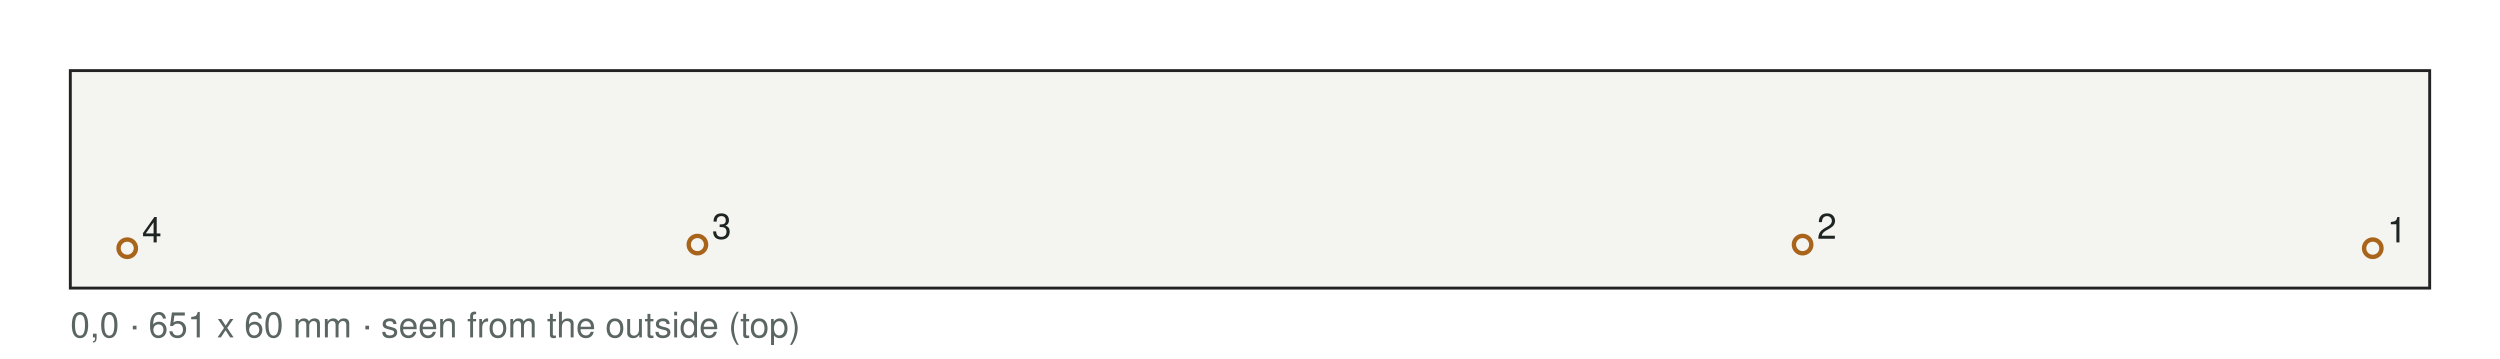
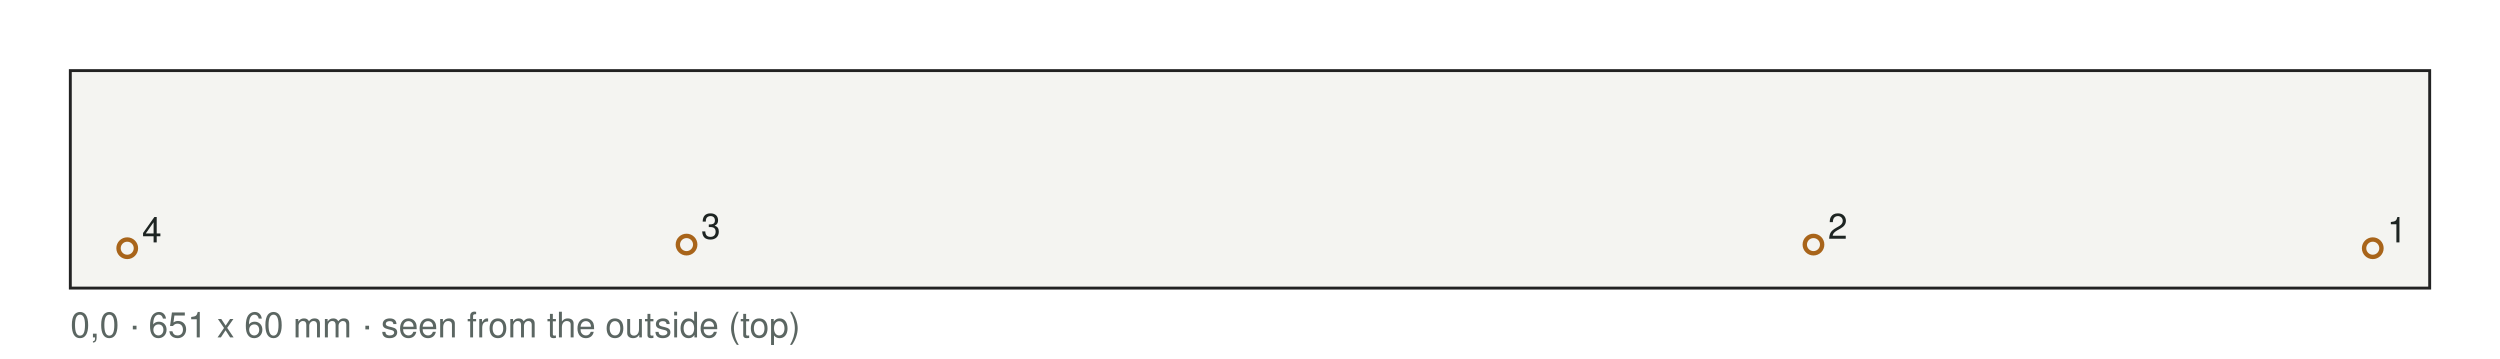
<svg xmlns="http://www.w3.org/2000/svg" viewBox="-19.4 -19.4 689.7 98.8" width="690mm" height="99mm" font-family="Helvetica, Arial, sans-serif">
  <polygon points="650.9,60.0 0.0,60.0 0.0,0.0 650.9,0.0" fill="#f4f4f1" stroke="#222" stroke-width="0.8" />
  <circle cx="635.2" cy="49.0" r="2.4" fill="none" stroke="#a8641a" stroke-width="1.21" />
  <text x="639.2" y="47.4" font-size="9.7" fill="#1d2422">1</text>
-   <circle cx="477.9" cy="48.0" r="2.4" fill="none" stroke="#a8641a" stroke-width="1.21" />
-   <text x="481.9" y="46.4" font-size="9.7" fill="#1d2422">2</text>
-   <circle cx="173.0" cy="48.0" r="2.4" fill="none" stroke="#a8641a" stroke-width="1.21" />
-   <text x="177.0" y="46.4" font-size="9.7" fill="#1d2422">3</text>
+   <circle cx="480.9" cy="48.0" r="2.4" fill="none" stroke="#a8641a" stroke-width="1.21" />
+   <text x="484.9" y="46.4" font-size="9.7" fill="#1d2422">2</text>
+   <circle cx="170.0" cy="48.0" r="2.4" fill="none" stroke="#a8641a" stroke-width="1.21" />
+   <text x="174.0" y="46.4" font-size="9.7" fill="#1d2422">3</text>
  <circle cx="15.7" cy="49.0" r="2.4" fill="none" stroke="#a8641a" stroke-width="1.21" />
  <text x="19.8" y="47.4" font-size="9.7" fill="#1d2422">4</text>
  <text x="0" y="73.6" font-size="9.7" fill="#5b6662">0,0 · 651 x 60 mm · seen from the outside (top)</text>
</svg>
